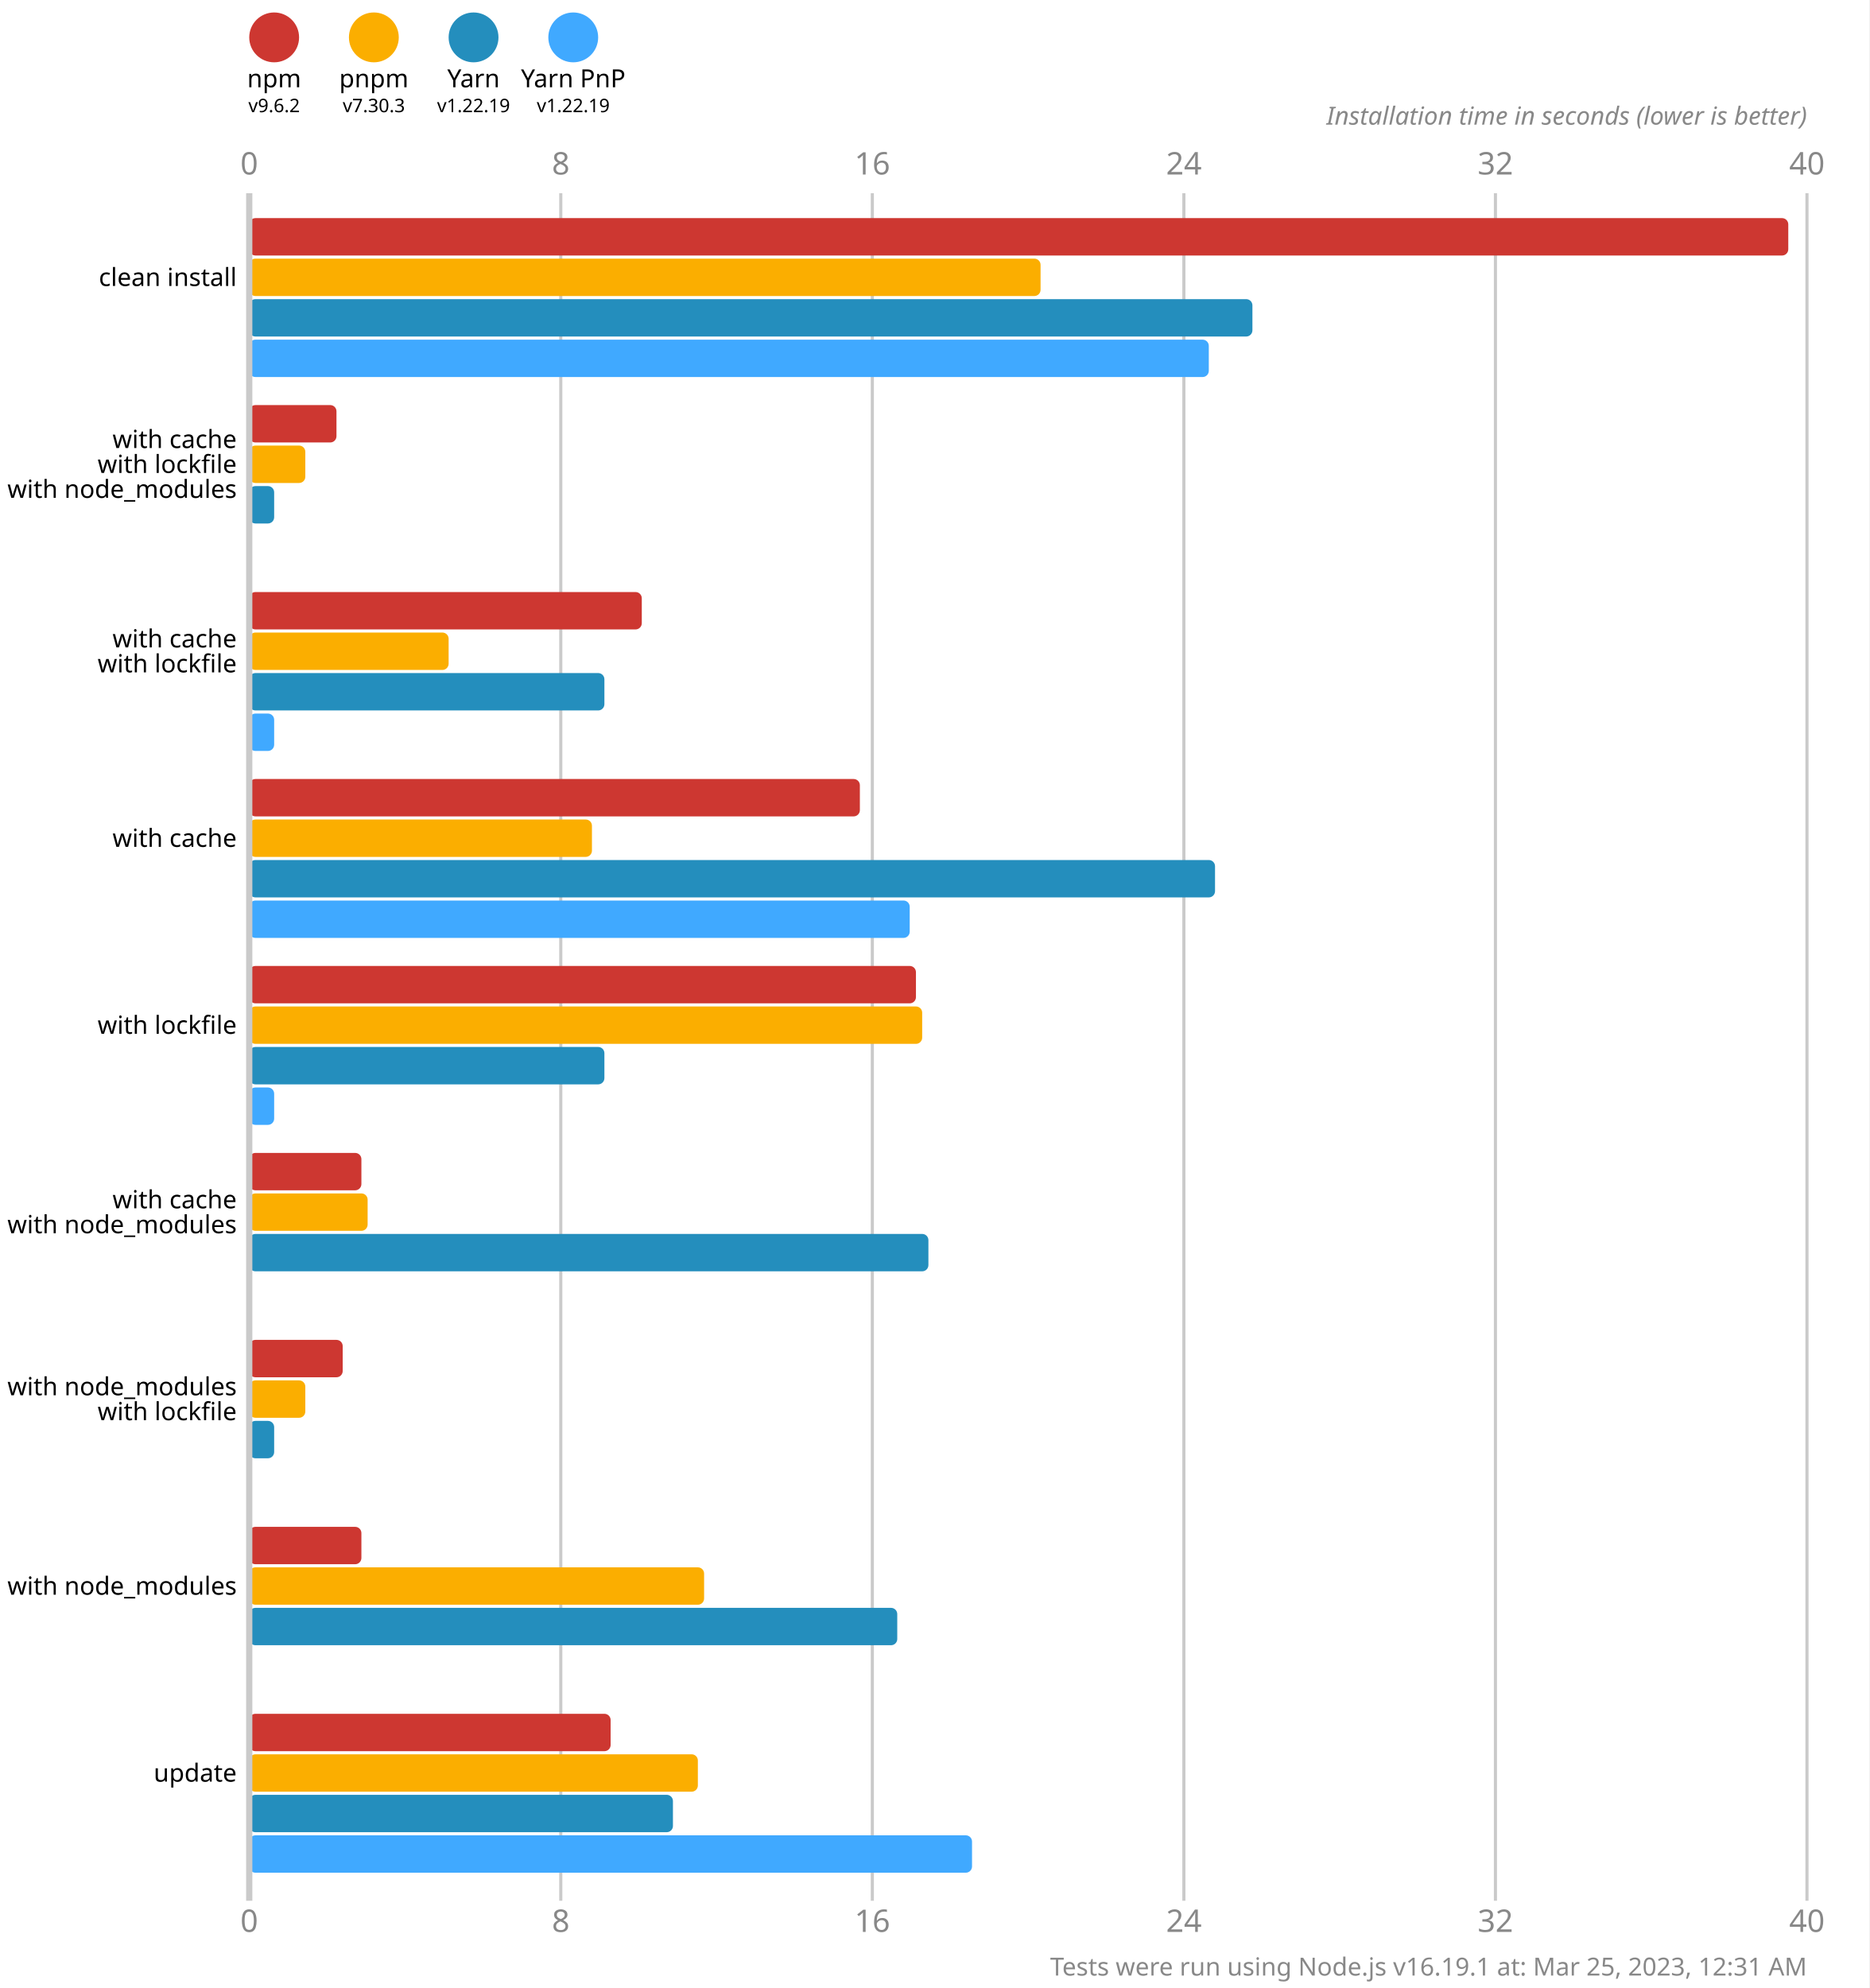
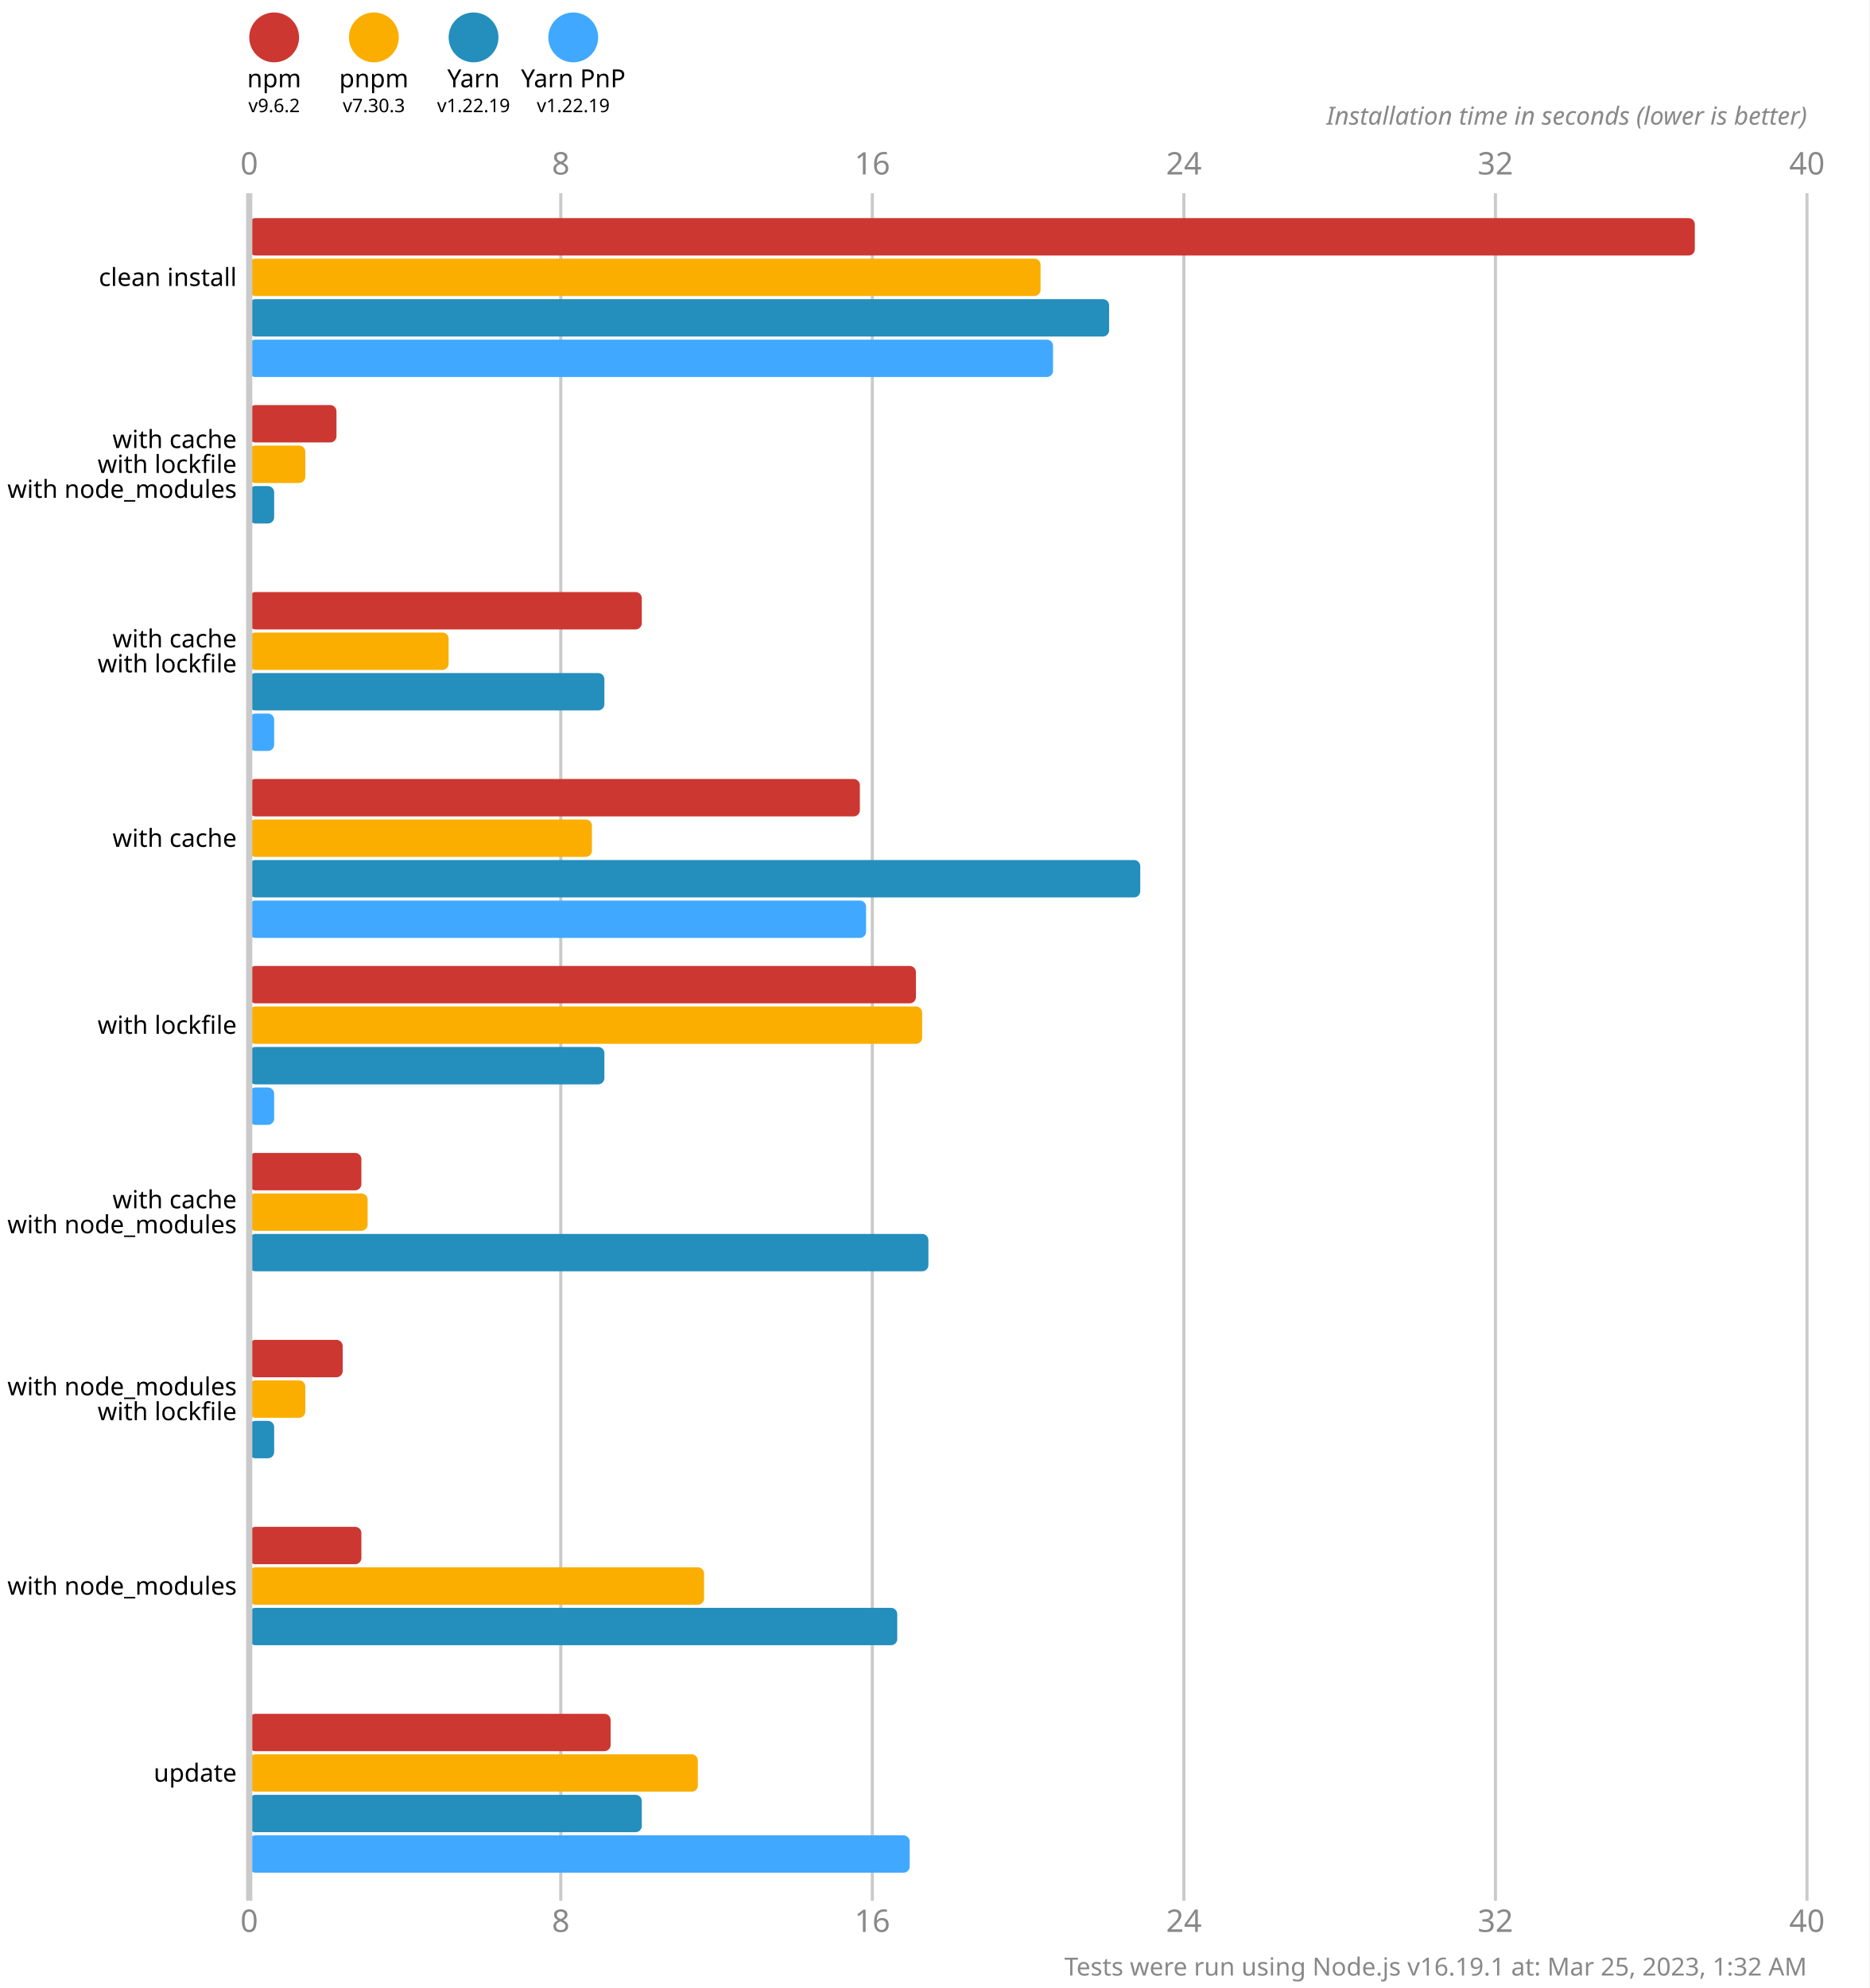
<svg xmlns="http://www.w3.org/2000/svg" version="1.1" viewBox="0 0 300 319">
  <style>
    .font { font-family: sans-serif; }
    .s3 { font-size: 3px; }
    .s4 { font-size: 4px; }
    .s5 { font-size: 5px; }
    .line { stroke: #cacaca; }
    .width { stroke-width: 0.5; }
    .text { fill: #888; }
  </style>
  <rect x="0" y="0" width="300" height="319" fill="#fff" />
  <circle cx="44" cy="6" r="4" fill="#cd3731" />
  <text x="44" y="14" class="font s4" text-anchor="middle">npm</text>
  <text x="44" y="18" class="font s3" text-anchor="middle">v9.6.2</text>
  <circle cx="60" cy="6" r="4" fill="#fbae00" />
  <text x="60" y="14" class="font s4" text-anchor="middle">pnpm</text>
  <text x="60" y="18" class="font s3" text-anchor="middle">v7.30.3</text>
  <circle cx="76" cy="6" r="4" fill="#248ebd" />
  <text x="76" y="14" class="font s4" text-anchor="middle">Yarn</text>
  <text x="76" y="18" class="font s3" text-anchor="middle">v1.22.19</text>
  <circle cx="92" cy="6" r="4" fill="#40a9ff" />
  <text x="92" y="14" class="font s4" text-anchor="middle">Yarn PnP</text>
  <text x="92" y="18" class="font s3" text-anchor="middle">v1.22.19</text>
  <text x="40" y="28" class="font s5 text" text-anchor="middle">0</text>
  <text x="40" y="310" class="font s5 text" text-anchor="middle">0</text>
  <line x1="90" y1="31" x2="90" y2="305" class="line width" />
  <text x="90" y="28" class="font s5 text" text-anchor="middle">8</text>
  <text x="90" y="310" class="font s5 text" text-anchor="middle">8</text>
  <line x1="140" y1="31" x2="140" y2="305" class="line width" />
  <text x="140" y="28" class="font s5 text" text-anchor="middle">16</text>
  <text x="140" y="310" class="font s5 text" text-anchor="middle">16</text>
  <line x1="190" y1="31" x2="190" y2="305" class="line width" />
  <text x="190" y="28" class="font s5 text" text-anchor="middle">24</text>
  <text x="190" y="310" class="font s5 text" text-anchor="middle">24</text>
  <line x1="240" y1="31" x2="240" y2="305" class="line width" />
  <text x="240" y="28" class="font s5 text" text-anchor="middle">32</text>
  <text x="240" y="310" class="font s5 text" text-anchor="middle">32</text>
  <line x1="290" y1="31" x2="290" y2="305" class="line width" />
  <text x="290" y="28" class="font s5 text" text-anchor="middle">40</text>
  <text x="290" y="310" class="font s5 text" text-anchor="middle">40</text>
  <text x="290" y="20" class="font s4 text" font-style="italic" text-anchor="end">Installation time in seconds (lower is better)</text>
-   <rect x="40" y="35" width="247" height="6" fill="#cd3731" rx="1" ry="1" />
+   <rect x="40" y="35" width="232" height="6" fill="#cd3731" rx="1" ry="1" />
  <rect x="40" y="41.5" width="127" height="6" fill="#fbae00" rx="1" ry="1" />
-   <rect x="40" y="48" width="161" height="6" fill="#248ebd" rx="1" ry="1" />
-   <rect x="40" y="54.5" width="154" height="6" fill="#40a9ff" rx="1" ry="1" />
+   <rect x="40" y="48" width="138" height="6" fill="#248ebd" rx="1" ry="1" />
+   <rect x="40" y="54.5" width="129" height="6" fill="#40a9ff" rx="1" ry="1" />
  <rect x="40" y="65" width="14" height="6" fill="#cd3731" rx="1" ry="1" />
  <rect x="40" y="71.5" width="9" height="6" fill="#fbae00" rx="1" ry="1" />
  <rect x="40" y="78" width="4" height="6" fill="#248ebd" rx="1" ry="1" />
  <rect x="40" y="84.5" width="0" height="6" fill="#40a9ff" rx="1" ry="1" />
  <rect x="40" y="95" width="63" height="6" fill="#cd3731" rx="1" ry="1" />
  <rect x="40" y="101.5" width="32" height="6" fill="#fbae00" rx="1" ry="1" />
  <rect x="40" y="108" width="57" height="6" fill="#248ebd" rx="1" ry="1" />
  <rect x="40" y="114.5" width="4" height="6" fill="#40a9ff" rx="1" ry="1" />
  <rect x="40" y="125" width="98" height="6" fill="#cd3731" rx="1" ry="1" />
  <rect x="40" y="131.5" width="55" height="6" fill="#fbae00" rx="1" ry="1" />
-   <rect x="40" y="138" width="155" height="6" fill="#248ebd" rx="1" ry="1" />
-   <rect x="40" y="144.5" width="106" height="6" fill="#40a9ff" rx="1" ry="1" />
+   <rect x="40" y="138" width="143" height="6" fill="#248ebd" rx="1" ry="1" />
+   <rect x="40" y="144.5" width="99" height="6" fill="#40a9ff" rx="1" ry="1" />
  <rect x="40" y="155" width="107" height="6" fill="#cd3731" rx="1" ry="1" />
  <rect x="40" y="161.5" width="108" height="6" fill="#fbae00" rx="1" ry="1" />
  <rect x="40" y="168" width="57" height="6" fill="#248ebd" rx="1" ry="1" />
  <rect x="40" y="174.5" width="4" height="6" fill="#40a9ff" rx="1" ry="1" />
  <rect x="40" y="185" width="18" height="6" fill="#cd3731" rx="1" ry="1" />
  <rect x="40" y="191.5" width="19" height="6" fill="#fbae00" rx="1" ry="1" />
  <rect x="40" y="198" width="109" height="6" fill="#248ebd" rx="1" ry="1" />
  <rect x="40" y="204.5" width="0" height="6" fill="#40a9ff" rx="1" ry="1" />
  <rect x="40" y="215" width="15" height="6" fill="#cd3731" rx="1" ry="1" />
  <rect x="40" y="221.5" width="9" height="6" fill="#fbae00" rx="1" ry="1" />
  <rect x="40" y="228" width="4" height="6" fill="#248ebd" rx="1" ry="1" />
  <rect x="40" y="234.5" width="0" height="6" fill="#40a9ff" rx="1" ry="1" />
  <rect x="40" y="245" width="18" height="6" fill="#cd3731" rx="1" ry="1" />
  <rect x="40" y="251.5" width="73" height="6" fill="#fbae00" rx="1" ry="1" />
  <rect x="40" y="258" width="104" height="6" fill="#248ebd" rx="1" ry="1" />
  <rect x="40" y="264.5" width="0" height="6" fill="#40a9ff" rx="1" ry="1" />
  <rect x="40" y="275" width="58" height="6" fill="#cd3731" rx="1" ry="1" />
  <rect x="40" y="281.5" width="72" height="6" fill="#fbae00" rx="1" ry="1" />
-   <rect x="40" y="288" width="68" height="6" fill="#248ebd" rx="1" ry="1" />
-   <rect x="40" y="294.5" width="116" height="6" fill="#40a9ff" rx="1" ry="1" />
+   <rect x="40" y="288" width="63" height="6" fill="#248ebd" rx="1" ry="1" />
+   <rect x="40" y="294.5" width="106" height="6" fill="#40a9ff" rx="1" ry="1" />
  <line x1="40" y1="31" x2="40" y2="305" class="line" />
  <text x="38" y="44.5" class="font s4" dominant-baseline="middle" text-anchor="end">clean install</text>
  <text x="38" y="70.5" class="font s4" dominant-baseline="middle" text-anchor="end">with cache</text>
  <text x="38" y="74.5" class="font s4" dominant-baseline="middle" text-anchor="end">with lockfile</text>
  <text x="38" y="78.5" class="font s4" dominant-baseline="middle" text-anchor="end">with node_modules</text>
  <text x="38" y="102.5" class="font s4" dominant-baseline="middle" text-anchor="end">with cache</text>
  <text x="38" y="106.5" class="font s4" dominant-baseline="middle" text-anchor="end">with lockfile</text>
  <text x="38" y="134.5" class="font s4" dominant-baseline="middle" text-anchor="end">with cache</text>
  <text x="38" y="164.5" class="font s4" dominant-baseline="middle" text-anchor="end">with lockfile</text>
  <text x="38" y="192.5" class="font s4" dominant-baseline="middle" text-anchor="end">with cache</text>
  <text x="38" y="196.5" class="font s4" dominant-baseline="middle" text-anchor="end">with node_modules</text>
  <text x="38" y="222.5" class="font s4" dominant-baseline="middle" text-anchor="end">with node_modules</text>
  <text x="38" y="226.5" class="font s4" dominant-baseline="middle" text-anchor="end">with lockfile</text>
  <text x="38" y="254.5" class="font s4" dominant-baseline="middle" text-anchor="end">with node_modules</text>
  <text x="38" y="284.5" class="font s4" dominant-baseline="middle" text-anchor="end">update</text>
-   <text x="290" y="317" class="font s4 text" text-anchor="end">Tests were run using Node.js v16.19.1 at: Mar 25, 2023, 12:31 AM</text>
+   <text x="290" y="317" class="font s4 text" text-anchor="end">Tests were run using Node.js v16.19.1 at: Mar 25, 2023, 1:32 AM</text>
</svg>
